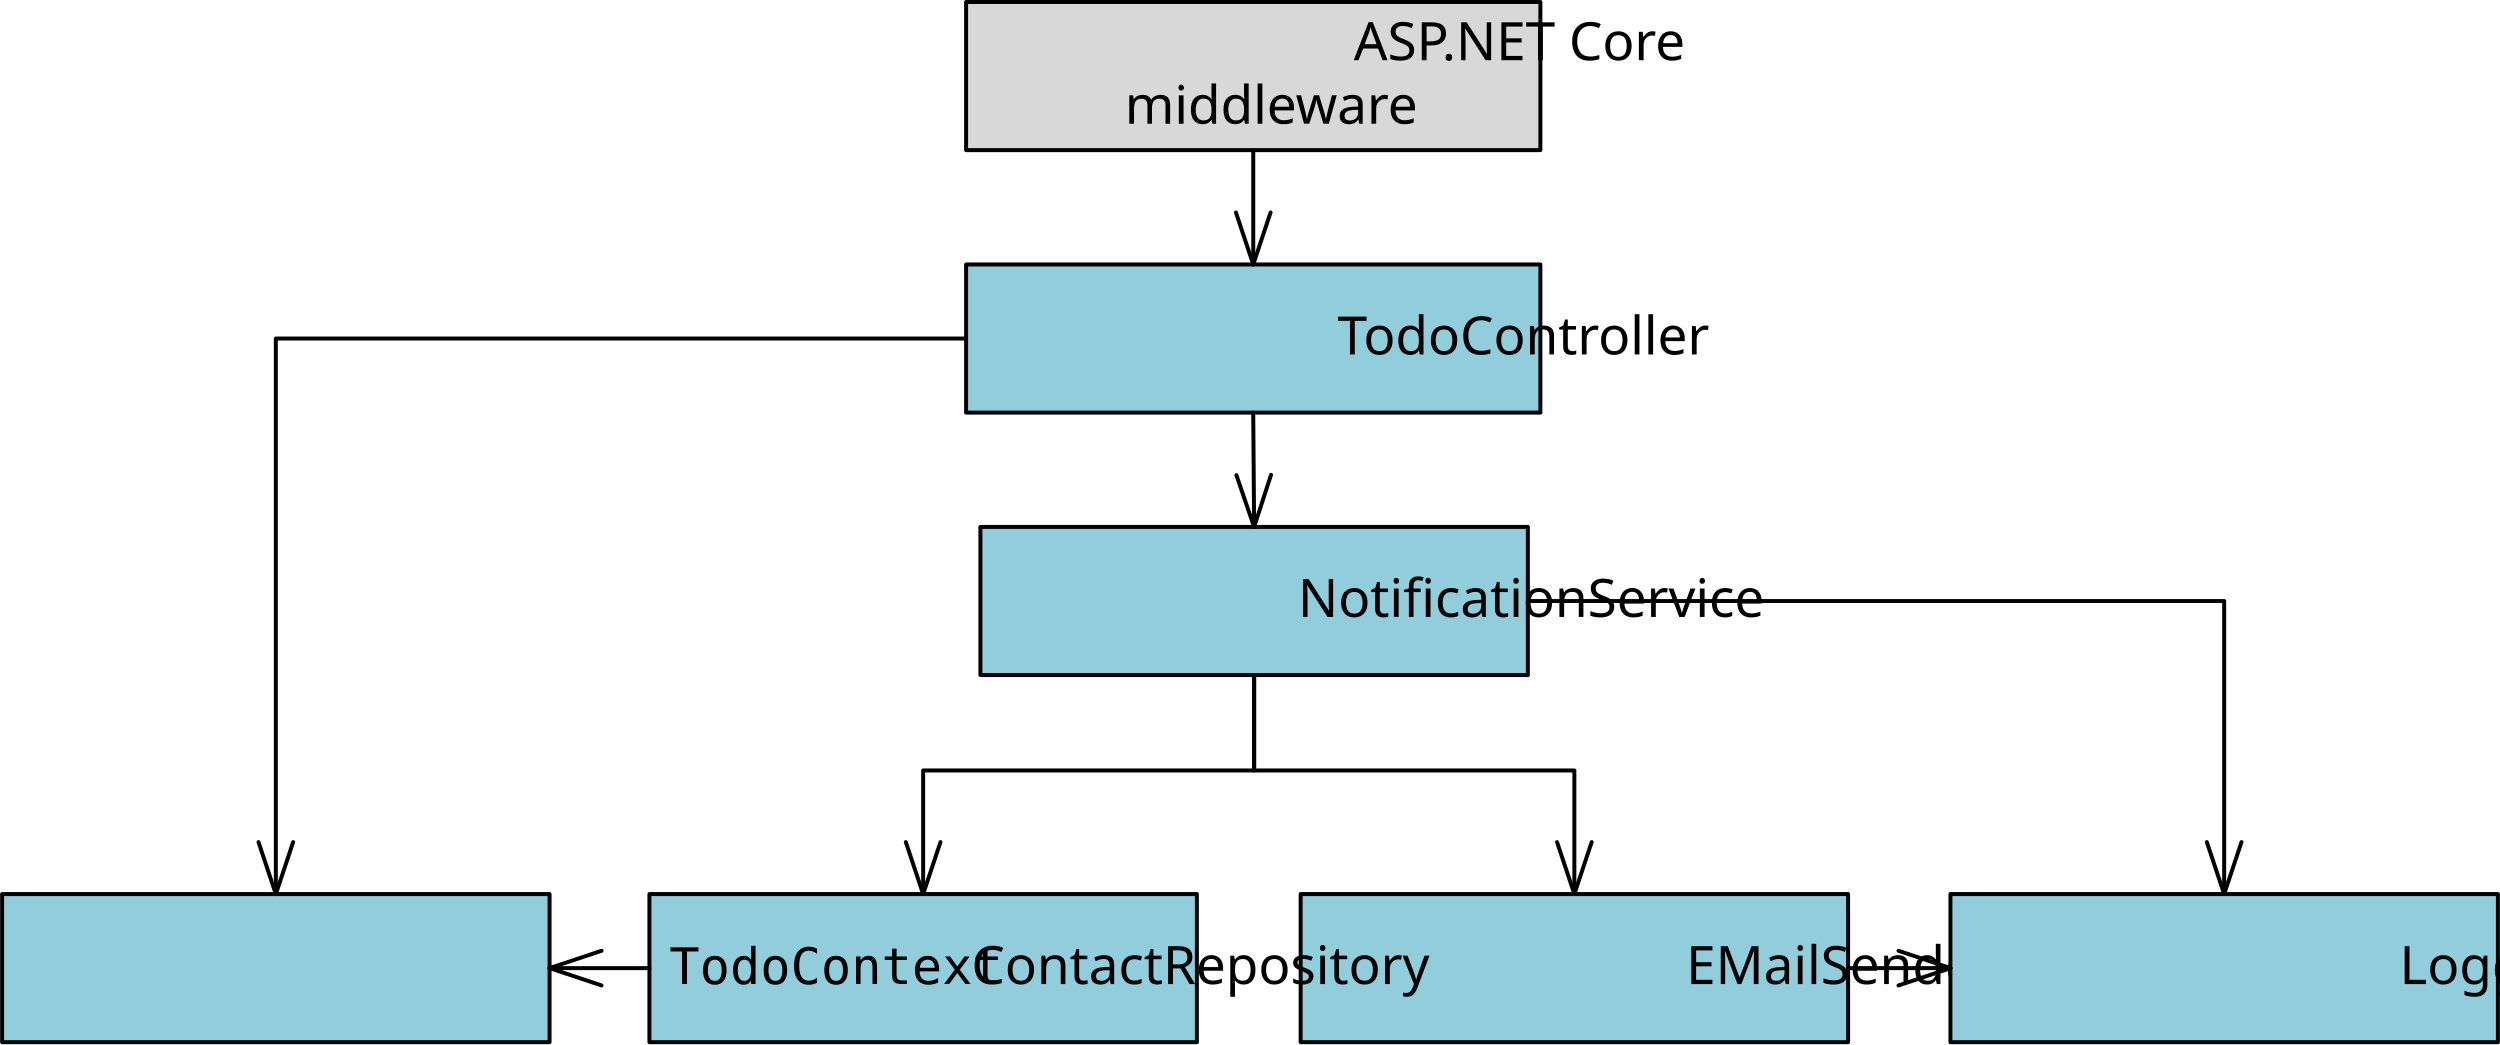
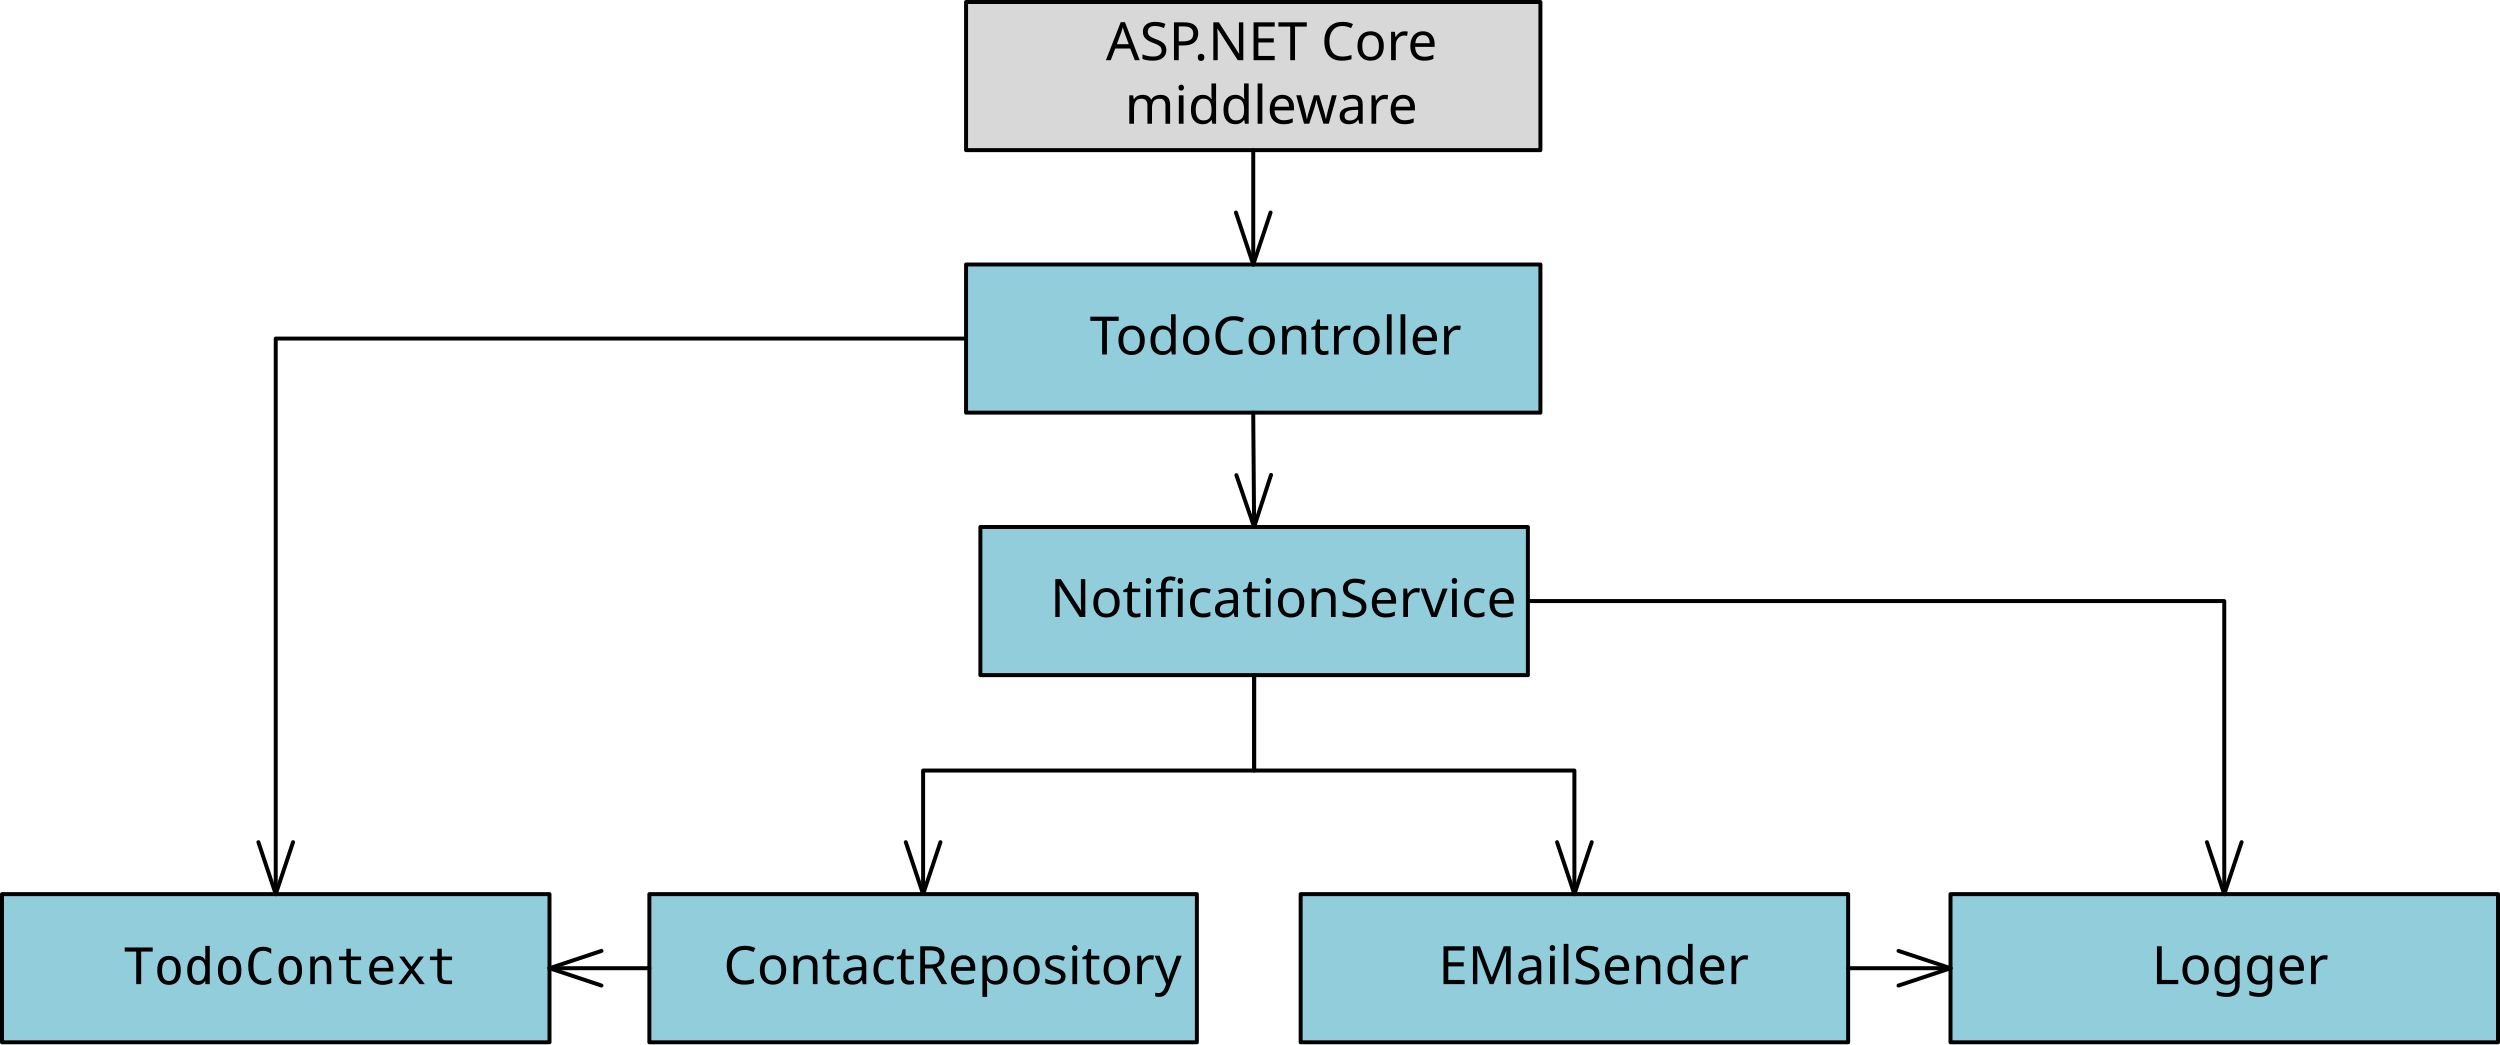
- <svg xmlns="http://www.w3.org/2000/svg" xmlns:ns1="http://schemas.microsoft.com/visio/2003/SVGExtensions/" xmlns:xlink="http://www.w3.org/1999/xlink" width="6.553in" height="2.737in" viewBox="0 0 471.801 197.077" xml:space="preserve" color-interpolation-filters="sRGB" class="st8">
-   <ns1:documentProperties ns1:langID="1038" ns1:metric="true" ns1:viewMarkup="false" />
-   <style type="text/css">
- 	
- 		.st1 {fill:#92cddc;stroke:#000000;stroke-linecap:round;stroke-linejoin:round;stroke-width:0.75}
- 		.st2 {fill:#000000;font-family:Calibri;font-size:0.833em}
- 		.st3 {marker-end:url(#mrkr12-19);stroke:#000000;stroke-linecap:round;stroke-linejoin:round;stroke-width:0.75}
- 		.st4 {fill:#000000;fill-opacity:1;stroke:#000000;stroke-opacity:1;stroke-width:0.229}
- 		.st5 {fill:#d8d8d8;stroke:#000000;stroke-linecap:round;stroke-linejoin:round;stroke-width:0.75}
- 		.st6 {font-size:1em}
- 		.st7 {fill:#000000;font-family:Consolas;font-size:0.792em}
- 		.st8 {fill:none;fill-rule:evenodd;font-size:12px;overflow:visible;stroke-linecap:square;stroke-miterlimit:3}
- 	
- 	</style>
+ <svg xmlns="http://www.w3.org/2000/svg" xmlns:xlink="http://www.w3.org/1999/xlink" width="629.068" height="262.769" class="st8" color-interpolation-filters="sRGB" viewBox="0 0 471.801 197.077" xml:space="preserve">
+   <style type="text/css">.st1{fill:#92cddc;stroke:#000;stroke-linecap:round;stroke-linejoin:round;stroke-width:.75}.st2{fill:#000;font-family:Calibri;font-size:.833em}.st3{marker-end:url(#mrkr12-19);stroke-linecap:round;stroke-linejoin:round;stroke-width:.75}.st3,.st4,.st5{stroke:#000}.st4{fill:#000;fill-opacity:1;stroke-opacity:1;stroke-width:.229}.st5{fill:#d8d8d8;stroke-linecap:round;stroke-linejoin:round;stroke-width:.75}.st6{font-size:1em}.st7{fill:#000;font-family:Consolas;font-size:.792em}.st8{fill:none;fill-rule:evenodd;font-size:12px;overflow:visible;stroke-linecap:square;stroke-miterlimit:3}</style>
  <defs id="Markers">
    <g id="lend12">
-       <path d="M 3 1 L 0 0 L 3 -1 " style="stroke-linecap:round;stroke-linejoin:round;fill:none" />
+       <path d="M 3 1 L 0 0 L 3 -1" style="stroke-linecap:round;stroke-linejoin:round;fill:none" />
    </g>
-     <marker id="mrkr12-19" class="st4" ns1:arrowType="12" ns1:arrowSize="2" orient="auto" markerUnits="strokeWidth" overflow="visible">
-       <use xlink:href="#lend12" transform="scale(-4.36,-4.36) " />
+     <marker id="mrkr12-19" class="st4" markerUnits="strokeWidth" orient="auto" overflow="visible">
+       <use transform="scale(-4.36,-4.36)" xlink:href="#lend12" />
    </marker>
  </defs>
-   <g ns1:mID="0" ns1:index="1" ns1:groupContext="foregroundPage">
-     <ns1:pageProperties ns1:drawingScale="0.0393701" ns1:pageScale="0.0393701" ns1:drawingUnits="24" ns1:shadowOffsetX="8.50394" ns1:shadowOffsetY="-8.50394" />
-     <ns1:layer ns1:name="Összekötő" ns1:index="0" />
-     <g id="shape9-1" ns1:mID="9" ns1:groupContext="shape" transform="translate(182.316,-119.203)">
-       <ns1:userDefs>
-         <ns1:ud ns1:nameU="visVersion" ns1:prompt="" ns1:val="VT0(15):26" />
-       </ns1:userDefs>
-       <ns1:textBlock ns1:margins="rect(4,4,4,4)" ns1:tabSpace="42.5197" />
-       <ns1:textRect cx="54.195" cy="183.098" width="108.4" height="27.959" />
-       <rect x="0" y="169.118" width="108.39" height="27.959" class="st1" />
-       <text x="23.35" y="186.1" class="st2" ns1:langID="1038">
-         <ns1:paragraph ns1:horizAlign="1" />
-         <ns1:tabList />TodoController</text>
+   <g>
+     <g id="shape9-1" transform="translate(182.316,-119.203)">
+       <rect width="108.39" height="27.959" x="0" y="169.118" class="st1" />
+       <text x="23.35" y="186.1" class="st2">TodoController</text>
    </g>
-     <g id="shape10-4" ns1:mID="10" ns1:groupContext="shape" transform="translate(185.017,-69.6637)">
-       <ns1:userDefs>
-         <ns1:ud ns1:nameU="visVersion" ns1:prompt="" ns1:val="VT0(15):26" />
-       </ns1:userDefs>
-       <ns1:textBlock ns1:margins="rect(4,4,4,4)" ns1:tabSpace="42.5197" />
-       <ns1:textRect cx="51.663" cy="183.098" width="103.33" height="27.959" />
-       <rect x="0" y="169.118" width="103.325" height="27.959" class="st1" />
-       <text x="13.17" y="186.1" class="st2" ns1:langID="1038">
-         <ns1:paragraph ns1:horizAlign="1" />
-         <ns1:tabList />NotificationService</text>
+     <g id="shape10-4" transform="translate(185.017,-69.6637)">
+       <rect width="103.325" height="27.959" x="0" y="169.118" class="st1" />
+       <text x="13.17" y="186.1" class="st2">NotificationService</text>
    </g>
-     <g id="shape11-7" ns1:mID="11" ns1:groupContext="shape" transform="translate(245.459,-0.375)">
-       <ns1:userDefs>
-         <ns1:ud ns1:nameU="visVersion" ns1:prompt="" ns1:val="VT0(15):26" />
-       </ns1:userDefs>
-       <ns1:textBlock ns1:margins="rect(4,4,4,4)" ns1:tabSpace="42.5197" />
-       <ns1:textRect cx="51.663" cy="183.098" width="103.33" height="27.959" />
-       <rect x="0" y="169.118" width="103.325" height="27.959" class="st1" />
-       <text x="25.99" y="186.1" class="st2" ns1:langID="1038">
-         <ns1:paragraph ns1:horizAlign="1" />
-         <ns1:tabList />EMailSender</text>
+     <g id="shape11-7" transform="translate(245.459,-0.375)">
+       <rect width="103.325" height="27.959" x="0" y="169.118" class="st1" />
+       <text x="25.99" y="186.1" class="st2">EMailSender</text>
    </g>
-     <g id="shape12-10" ns1:mID="12" ns1:groupContext="shape" transform="translate(368.101,-0.375)">
-       <ns1:userDefs>
-         <ns1:ud ns1:nameU="visVersion" ns1:prompt="" ns1:val="VT0(15):26" />
-       </ns1:userDefs>
-       <ns1:textBlock ns1:margins="rect(4,4,4,4)" ns1:tabSpace="42.5197" />
-       <ns1:textRect cx="51.663" cy="183.098" width="103.33" height="27.959" />
-       <rect x="0" y="169.118" width="103.325" height="27.959" class="st1" />
-       <text x="37.99" y="186.1" class="st2" ns1:langID="1038">
-         <ns1:paragraph ns1:horizAlign="1" />
-         <ns1:tabList />Logger</text>
+     <g id="shape12-10" transform="translate(368.101,-0.375)">
+       <rect width="103.325" height="27.959" x="0" y="169.118" class="st1" />
+       <text x="37.99" y="186.1" class="st2">Logger</text>
    </g>
-     <g id="group13-13" transform="translate(236.68,-69.6637)" ns1:mID="13" ns1:groupContext="group" ns1:layerMember="0">
-       <ns1:userDefs>
-         <ns1:ud ns1:nameU="visVersion" ns1:prompt="" ns1:val="VT0(15):26" />
-         <ns1:ud ns1:nameU="RelationshipName" ns1:prompt="" ns1:val="VT4()" />
-         <ns1:ud ns1:nameU="ShowMulti" ns1:prompt="" ns1:val="VT0(0):26" />
-         <ns1:ud ns1:nameU="Identifying" ns1:prompt="" ns1:val="VT0(1):26" />
-         <ns1:ud ns1:nameU="DXBegin" ns1:prompt="" ns1:val="VT0(0):1" />
-         <ns1:ud ns1:nameU="DYBegin" ns1:prompt="" ns1:val="VT0(-0.029527559055118):1" />
-         <ns1:ud ns1:nameU="DXEnd" ns1:prompt="" ns1:val="VT0(0.029527559055118):1" />
-         <ns1:ud ns1:nameU="DYEnd" ns1:prompt="" ns1:val="VT0(0):1" />
-         <ns1:ud ns1:nameU="BeginAngle" ns1:prompt="" ns1:val="VT0(-1.5707963267949):32" />
-         <ns1:ud ns1:nameU="EndAngle" ns1:prompt="" ns1:val="VT0(0):32" />
-         <ns1:ud ns1:nameU="DYBegin" ns1:prompt="" ns1:val="VT0(-0.021624575763261):1" />
-         <ns1:ud ns1:nameU="DXEnd" ns1:prompt="" ns1:val="VT0(-8.8817841970013E-16):1" />
-         <ns1:ud ns1:nameU="DYEnd" ns1:prompt="" ns1:val="VT0(-0.021624575763257):1" />
-         <ns1:ud ns1:nameU="EndAngle" ns1:prompt="" ns1:val="VT0(-1.5707963267949):32" />
-       </ns1:userDefs>
-       <g id="shape13-14" ns1:mID="13" ns1:groupContext="groupContent" ns1:layerMember="0">
+     <g id="group13-13" transform="translate(236.68,-69.6637)">
+       <g id="shape13-14">
        <path d="M0 197.08 L0 215.08 L-62.47 215.08 L-62.47 238.41" class="st3" />
      </g>
    </g>
-     <g id="shape20-20" ns1:mID="20" ns1:groupContext="shape" transform="translate(122.549,-0.375)">
-       <ns1:userDefs>
-         <ns1:ud ns1:nameU="visVersion" ns1:prompt="" ns1:val="VT0(15):26" />
-       </ns1:userDefs>
-       <ns1:textBlock ns1:margins="rect(4,4,4,4)" ns1:tabSpace="42.5197" />
-       <ns1:textRect cx="51.663" cy="183.098" width="103.33" height="27.959" />
-       <rect x="0" y="169.118" width="103.325" height="27.959" class="st1" />
-       <text x="13.99" y="186.1" class="st2" ns1:langID="1038">
-         <ns1:paragraph ns1:horizAlign="1" />
-         <ns1:tabList />ContactRepository</text>
+     <g id="shape20-20" transform="translate(122.549,-0.375)">
+       <rect width="103.325" height="27.959" x="0" y="169.118" class="st1" />
+       <text x="13.99" y="186.1" class="st2">ContactRepository</text>
    </g>
-     <g id="group21-23" transform="translate(348.784,-7.26768)" ns1:mID="21" ns1:groupContext="group" ns1:layerMember="0">
-       <ns1:userDefs>
-         <ns1:ud ns1:nameU="visVersion" ns1:prompt="" ns1:val="VT0(15):26" />
-         <ns1:ud ns1:nameU="RelationshipName" ns1:prompt="" ns1:val="VT4()" />
-         <ns1:ud ns1:nameU="ShowMulti" ns1:prompt="" ns1:val="VT0(0):26" />
-         <ns1:ud ns1:nameU="Identifying" ns1:prompt="" ns1:val="VT0(1):26" />
-         <ns1:ud ns1:nameU="DXBegin" ns1:prompt="" ns1:val="VT0(0):1" />
-         <ns1:ud ns1:nameU="DYBegin" ns1:prompt="" ns1:val="VT0(-0.029527559055118):1" />
-         <ns1:ud ns1:nameU="DXEnd" ns1:prompt="" ns1:val="VT0(0.029527559055118):1" />
-         <ns1:ud ns1:nameU="DYEnd" ns1:prompt="" ns1:val="VT0(0):1" />
-         <ns1:ud ns1:nameU="BeginAngle" ns1:prompt="" ns1:val="VT0(-1.5707963267949):32" />
-         <ns1:ud ns1:nameU="EndAngle" ns1:prompt="" ns1:val="VT0(0):32" />
-         <ns1:ud ns1:nameU="DXBegin" ns1:prompt="" ns1:val="VT0(0.0040242062762434):1" />
-         <ns1:ud ns1:nameU="DYBegin" ns1:prompt="" ns1:val="VT0(-1.6653345369377E-16):1" />
-         <ns1:ud ns1:nameU="DXEnd" ns1:prompt="" ns1:val="VT0(0.0040242062762399):1" />
-         <ns1:ud ns1:nameU="BeginAngle" ns1:prompt="" ns1:val="VT0(-4.1382931753993E-14):32" />
-       </ns1:userDefs>
-       <g id="shape21-24" ns1:mID="21" ns1:groupContext="groupContent" ns1:layerMember="0">
+     <g id="group21-23" transform="translate(348.784,-7.26768)">
+       <g id="shape21-24">
        <path d="M0 189.99 L19.32 189.99" class="st3" />
      </g>
    </g>
-     <g id="group31-29" transform="translate(288.343,-83.643)" ns1:mID="31" ns1:groupContext="group" ns1:layerMember="0">
-       <ns1:userDefs>
-         <ns1:ud ns1:nameU="visVersion" ns1:prompt="" ns1:val="VT0(15):26" />
-         <ns1:ud ns1:nameU="RelationshipName" ns1:prompt="" ns1:val="VT4()" />
-         <ns1:ud ns1:nameU="ShowMulti" ns1:prompt="" ns1:val="VT0(0):26" />
-         <ns1:ud ns1:nameU="Identifying" ns1:prompt="" ns1:val="VT0(1):26" />
-         <ns1:ud ns1:nameU="DXBegin" ns1:prompt="" ns1:val="VT0(0):1" />
-         <ns1:ud ns1:nameU="DYBegin" ns1:prompt="" ns1:val="VT0(-0.029527559055118):1" />
-         <ns1:ud ns1:nameU="DXEnd" ns1:prompt="" ns1:val="VT0(0.029527559055118):1" />
-         <ns1:ud ns1:nameU="DYEnd" ns1:prompt="" ns1:val="VT0(0):1" />
-         <ns1:ud ns1:nameU="BeginAngle" ns1:prompt="" ns1:val="VT0(-1.5707963267949):32" />
-         <ns1:ud ns1:nameU="EndAngle" ns1:prompt="" ns1:val="VT0(0):32" />
-         <ns1:ud ns1:nameU="DXBegin" ns1:prompt="" ns1:val="VT0(0.03890210059795):1" />
-         <ns1:ud ns1:nameU="DYBegin" ns1:prompt="" ns1:val="VT0(-8.8817841970013E-16):1" />
-         <ns1:ud ns1:nameU="DXEnd" ns1:prompt="" ns1:val="VT0(-1.7763568394003E-15):1" />
-         <ns1:ud ns1:nameU="DYEnd" ns1:prompt="" ns1:val="VT0(-0.03890210059795):1" />
-         <ns1:ud ns1:nameU="BeginAngle" ns1:prompt="" ns1:val="VT0(-4.5662234483395E-14):32" />
-         <ns1:ud ns1:nameU="EndAngle" ns1:prompt="" ns1:val="VT0(-1.5707963267949):32" />
-       </ns1:userDefs>
-       <g id="shape31-30" ns1:mID="31" ns1:groupContext="groupContent" ns1:layerMember="0">
+     <g id="group31-29" transform="translate(288.343,-83.643)">
+       <g id="shape31-30">
        <path d="M0 197.08 L131.42 197.08 L131.42 252.39" class="st3" />
      </g>
    </g>
-     <g id="group36-35" transform="translate(236.68,-69.6637)" ns1:mID="36" ns1:groupContext="group" ns1:layerMember="0">
-       <ns1:userDefs>
-         <ns1:ud ns1:nameU="visVersion" ns1:prompt="" ns1:val="VT0(15):26" />
-         <ns1:ud ns1:nameU="RelationshipName" ns1:prompt="" ns1:val="VT4()" />
-         <ns1:ud ns1:nameU="ShowMulti" ns1:prompt="" ns1:val="VT0(0):26" />
-         <ns1:ud ns1:nameU="Identifying" ns1:prompt="" ns1:val="VT0(1):26" />
-         <ns1:ud ns1:nameU="DXBegin" ns1:prompt="" ns1:val="VT0(0):1" />
-         <ns1:ud ns1:nameU="DYBegin" ns1:prompt="" ns1:val="VT0(-0.029527559055118):1" />
-         <ns1:ud ns1:nameU="DXEnd" ns1:prompt="" ns1:val="VT0(0.029527559055118):1" />
-         <ns1:ud ns1:nameU="DYEnd" ns1:prompt="" ns1:val="VT0(0):1" />
-         <ns1:ud ns1:nameU="BeginAngle" ns1:prompt="" ns1:val="VT0(-1.5707963267949):32" />
-         <ns1:ud ns1:nameU="EndAngle" ns1:prompt="" ns1:val="VT0(0):32" />
-         <ns1:ud ns1:nameU="DYBegin" ns1:prompt="" ns1:val="VT0(-0.021202495695014):1" />
-         <ns1:ud ns1:nameU="DXEnd" ns1:prompt="" ns1:val="VT0(0):1" />
-         <ns1:ud ns1:nameU="DYEnd" ns1:prompt="" ns1:val="VT0(-0.02120249569501):1" />
-         <ns1:ud ns1:nameU="EndAngle" ns1:prompt="" ns1:val="VT0(-1.5707963267949):32" />
-       </ns1:userDefs>
-       <g id="shape36-36" ns1:mID="36" ns1:groupContext="groupContent" ns1:layerMember="0">
+     <g id="group36-35" transform="translate(236.68,-69.6637)">
+       <g id="shape36-36">
        <path d="M0 197.08 L0 215.08 L60.44 215.08 L60.44 238.41" class="st3" />
      </g>
    </g>
-     <g id="group41-41" transform="translate(229.509,-119.203)" ns1:mID="41" ns1:groupContext="group" ns1:layerMember="0">
-       <ns1:userDefs>
-         <ns1:ud ns1:nameU="visVersion" ns1:prompt="" ns1:val="VT0(15):26" />
-         <ns1:ud ns1:nameU="RelationshipName" ns1:prompt="" ns1:val="VT4()" />
-         <ns1:ud ns1:nameU="ShowMulti" ns1:prompt="" ns1:val="VT0(0):26" />
-         <ns1:ud ns1:nameU="Identifying" ns1:prompt="" ns1:val="VT0(1):26" />
-         <ns1:ud ns1:nameU="DXBegin" ns1:prompt="" ns1:val="VT0(0):1" />
-         <ns1:ud ns1:nameU="DYBegin" ns1:prompt="" ns1:val="VT0(-0.029527559055118):1" />
-         <ns1:ud ns1:nameU="DXEnd" ns1:prompt="" ns1:val="VT0(0.029527559055118):1" />
-         <ns1:ud ns1:nameU="DYEnd" ns1:prompt="" ns1:val="VT0(0):1" />
-         <ns1:ud ns1:nameU="BeginAngle" ns1:prompt="" ns1:val="VT0(-1.5707963267949):32" />
-         <ns1:ud ns1:nameU="EndAngle" ns1:prompt="" ns1:val="VT0(0):32" />
-         <ns1:ud ns1:nameU="DXBegin" ns1:prompt="" ns1:val="VT0(-3.5431037673561E-05):1" />
-         <ns1:ud ns1:nameU="DYBegin" ns1:prompt="" ns1:val="VT0(-0.0045643224324179):1" />
-         <ns1:ud ns1:nameU="DXEnd" ns1:prompt="" ns1:val="VT0(-3.5431037673561E-05):1" />
-         <ns1:ud ns1:nameU="DYEnd" ns1:prompt="" ns1:val="VT0(-0.004564322432419):1" />
-         <ns1:ud ns1:nameU="BeginAngle" ns1:prompt="" ns1:val="VT0(-1.578558777094):32" />
-         <ns1:ud ns1:nameU="EndAngle" ns1:prompt="" ns1:val="VT0(-1.578558777094):32" />
-       </ns1:userDefs>
-       <g id="shape41-42" ns1:mID="41" ns1:groupContext="groupContent" ns1:layerMember="0">
+     <g id="group41-41" transform="translate(229.509,-119.203)">
+       <g id="shape41-42">
        <path d="M7 197.08 L7.17 218.66" class="st3" />
      </g>
    </g>
-     <g id="shape46-47" ns1:mID="46" ns1:groupContext="shape" transform="translate(182.316,-168.743)">
-       <ns1:userDefs>
-         <ns1:ud ns1:nameU="visVersion" ns1:prompt="" ns1:val="VT0(15):26" />
-       </ns1:userDefs>
-       <ns1:textBlock ns1:margins="rect(4,4,4,4)" ns1:tabSpace="42.5197" />
-       <ns1:textRect cx="54.195" cy="183.098" width="108.4" height="27.959" />
-       <rect x="0" y="169.118" width="108.39" height="27.959" class="st5" />
-       <text x="26.39" y="180.1" class="st2" ns1:langID="1038">
-         <ns1:paragraph ns1:horizAlign="1" />
-         <ns1:tabList />ASP.NET Core <tspan x="29.96" dy="1.2em" class="st6">middleware</tspan>
+     <g id="shape46-47" transform="translate(182.316,-168.743)">
+       <rect width="108.39" height="27.959" x="0" y="169.118" class="st5" />
+       <text x="26.39" y="180.1" class="st2">ASP.NET Core <tspan x="29.96" class="st6" dy="1.2em">middleware</tspan>
      </text>
    </g>
-     <g id="group47-51" transform="translate(229.424,-168.743)" ns1:mID="47" ns1:groupContext="group" ns1:layerMember="0">
-       <ns1:userDefs>
-         <ns1:ud ns1:nameU="visVersion" ns1:prompt="" ns1:val="VT0(15):26" />
-         <ns1:ud ns1:nameU="RelationshipName" ns1:prompt="" ns1:val="VT4()" />
-         <ns1:ud ns1:nameU="ShowMulti" ns1:prompt="" ns1:val="VT0(0):26" />
-         <ns1:ud ns1:nameU="Identifying" ns1:prompt="" ns1:val="VT0(1):26" />
-         <ns1:ud ns1:nameU="DXBegin" ns1:prompt="" ns1:val="VT0(0):1" />
-         <ns1:ud ns1:nameU="DYBegin" ns1:prompt="" ns1:val="VT0(-0.029527559055118):1" />
-         <ns1:ud ns1:nameU="DXEnd" ns1:prompt="" ns1:val="VT0(0.029527559055118):1" />
-         <ns1:ud ns1:nameU="DYEnd" ns1:prompt="" ns1:val="VT0(0):1" />
-         <ns1:ud ns1:nameU="BeginAngle" ns1:prompt="" ns1:val="VT0(-1.5707963267949):32" />
-         <ns1:ud ns1:nameU="EndAngle" ns1:prompt="" ns1:val="VT0(0):32" />
-         <ns1:ud ns1:nameU="DXBegin" ns1:prompt="" ns1:val="VT0(-7.1119710455037E-05):1" />
-         <ns1:ud ns1:nameU="DYBegin" ns1:prompt="" ns1:val="VT0(-0.0045617015510198):1" />
-         <ns1:ud ns1:nameU="DXEnd" ns1:prompt="" ns1:val="VT0(-7.1119710455037E-05):1" />
-         <ns1:ud ns1:nameU="DYEnd" ns1:prompt="" ns1:val="VT0(-0.0045617015510082):1" />
-         <ns1:ud ns1:nameU="BeginAngle" ns1:prompt="" ns1:val="VT0(-1.5863856739304):32" />
-         <ns1:ud ns1:nameU="EndAngle" ns1:prompt="" ns1:val="VT0(-1.5863856739304):32" />
-       </ns1:userDefs>
-       <g id="shape47-52" ns1:mID="47" ns1:groupContext="groupContent" ns1:layerMember="0">
+     <g id="group47-51" transform="translate(229.424,-168.743)">
+       <g id="shape47-52">
        <path d="M7.09 197.08 L7.09 218.66" class="st3" />
      </g>
    </g>
-     <g id="shape52-57" ns1:mID="52" ns1:groupContext="shape" transform="translate(0.375,-0.375)">
-       <ns1:userDefs>
-         <ns1:ud ns1:nameU="visVersion" ns1:prompt="" ns1:val="VT0(15):26" />
-       </ns1:userDefs>
-       <ns1:textBlock ns1:margins="rect(4,4,4,4)" ns1:tabSpace="42.5197" />
-       <ns1:textRect cx="51.663" cy="183.098" width="103.33" height="27.959" />
-       <rect x="0" y="169.118" width="103.325" height="27.959" class="st1" />
-       <text x="22.94" y="186.1" class="st7" ns1:langID="1033">
-         <ns1:paragraph ns1:horizAlign="1" />
-         <ns1:tabList />TodoContext</text>
+     <g id="shape52-57" transform="translate(0.375,-0.375)">
+       <rect width="103.325" height="27.959" x="0" y="169.118" class="st1" />
+       <text x="22.94" y="186.1" class="st7">TodoContext</text>
    </g>
-     <g id="group54-60" transform="translate(182.316,-133.183)" ns1:mID="54" ns1:groupContext="group" ns1:layerMember="0">
-       <ns1:userDefs>
-         <ns1:ud ns1:nameU="visVersion" ns1:prompt="" ns1:val="VT0(15):26" />
-         <ns1:ud ns1:nameU="RelationshipName" ns1:prompt="" ns1:val="VT4()" />
-         <ns1:ud ns1:nameU="ShowMulti" ns1:prompt="" ns1:val="VT0(0):26" />
-         <ns1:ud ns1:nameU="Identifying" ns1:prompt="" ns1:val="VT0(1):26" />
-         <ns1:ud ns1:nameU="DXBegin" ns1:prompt="" ns1:val="VT0(0):1" />
-         <ns1:ud ns1:nameU="DYBegin" ns1:prompt="" ns1:val="VT0(-0.029527559055118):1" />
-         <ns1:ud ns1:nameU="DXEnd" ns1:prompt="" ns1:val="VT0(0.029527559055118):1" />
-         <ns1:ud ns1:nameU="DYEnd" ns1:prompt="" ns1:val="VT0(0):1" />
-         <ns1:ud ns1:nameU="BeginAngle" ns1:prompt="" ns1:val="VT0(-1.5707963267949):32" />
-         <ns1:ud ns1:nameU="EndAngle" ns1:prompt="" ns1:val="VT0(0):32" />
-         <ns1:ud ns1:nameU="DXBegin" ns1:prompt="" ns1:val="VT0(-0.048984900893295):1" />
-         <ns1:ud ns1:nameU="DYBegin" ns1:prompt="" ns1:val="VT0(0):1" />
-         <ns1:ud ns1:nameU="DXEnd" ns1:prompt="" ns1:val="VT0(0):1" />
-         <ns1:ud ns1:nameU="DYEnd" ns1:prompt="" ns1:val="VT0(-0.048984900893298):1" />
-         <ns1:ud ns1:nameU="BeginAngle" ns1:prompt="" ns1:val="VT0(3.1415926535898):32" />
-         <ns1:ud ns1:nameU="EndAngle" ns1:prompt="" ns1:val="VT0(-1.5707963267949):32" />
-       </ns1:userDefs>
-       <g id="shape54-61" ns1:mID="54" ns1:groupContext="groupContent" ns1:layerMember="0">
+     <g id="group54-60" transform="translate(182.316,-133.183)">
+       <g id="shape54-61">
        <path d="M0 197.08 L-130.28 197.08 L-130.28 301.93" class="st3" />
      </g>
    </g>
-     <g id="group59-66" transform="translate(122.549,-7.26768)" ns1:mID="59" ns1:groupContext="group" ns1:layerMember="0">
-       <ns1:userDefs>
-         <ns1:ud ns1:nameU="visVersion" ns1:prompt="" ns1:val="VT0(15):26" />
-         <ns1:ud ns1:nameU="RelationshipName" ns1:prompt="" ns1:val="VT4()" />
-         <ns1:ud ns1:nameU="ShowMulti" ns1:prompt="" ns1:val="VT0(0):26" />
-         <ns1:ud ns1:nameU="Identifying" ns1:prompt="" ns1:val="VT0(1):26" />
-         <ns1:ud ns1:nameU="DXBegin" ns1:prompt="" ns1:val="VT0(0):1" />
-         <ns1:ud ns1:nameU="DYBegin" ns1:prompt="" ns1:val="VT0(-0.029527559055118):1" />
-         <ns1:ud ns1:nameU="DXEnd" ns1:prompt="" ns1:val="VT0(0.029527559055118):1" />
-         <ns1:ud ns1:nameU="DYEnd" ns1:prompt="" ns1:val="VT0(0):1" />
-         <ns1:ud ns1:nameU="BeginAngle" ns1:prompt="" ns1:val="VT0(-1.5707963267949):32" />
-         <ns1:ud ns1:nameU="EndAngle" ns1:prompt="" ns1:val="VT0(0):32" />
-         <ns1:ud ns1:nameU="DXBegin" ns1:prompt="" ns1:val="VT0(-0.0039269154747164):1" />
-         <ns1:ud ns1:nameU="DYBegin" ns1:prompt="" ns1:val="VT0(-1.6653345369377E-16):1" />
-         <ns1:ud ns1:nameU="DXEnd" ns1:prompt="" ns1:val="VT0(-0.0039269154747146):1" />
-         <ns1:ud ns1:nameU="BeginAngle" ns1:prompt="" ns1:val="VT0(-3.1415926535898):32" />
-         <ns1:ud ns1:nameU="EndAngle" ns1:prompt="" ns1:val="VT0(3.1415926535898):32" />
-       </ns1:userDefs>
-       <g id="shape59-67" ns1:mID="59" ns1:groupContext="groupContent" ns1:layerMember="0">
+     <g id="group59-66" transform="translate(122.549,-7.26768)">
+       <g id="shape59-67">
        <path d="M0 189.99 L-18.85 189.99" class="st3" />
      </g>
    </g>
  </g>
</svg>
